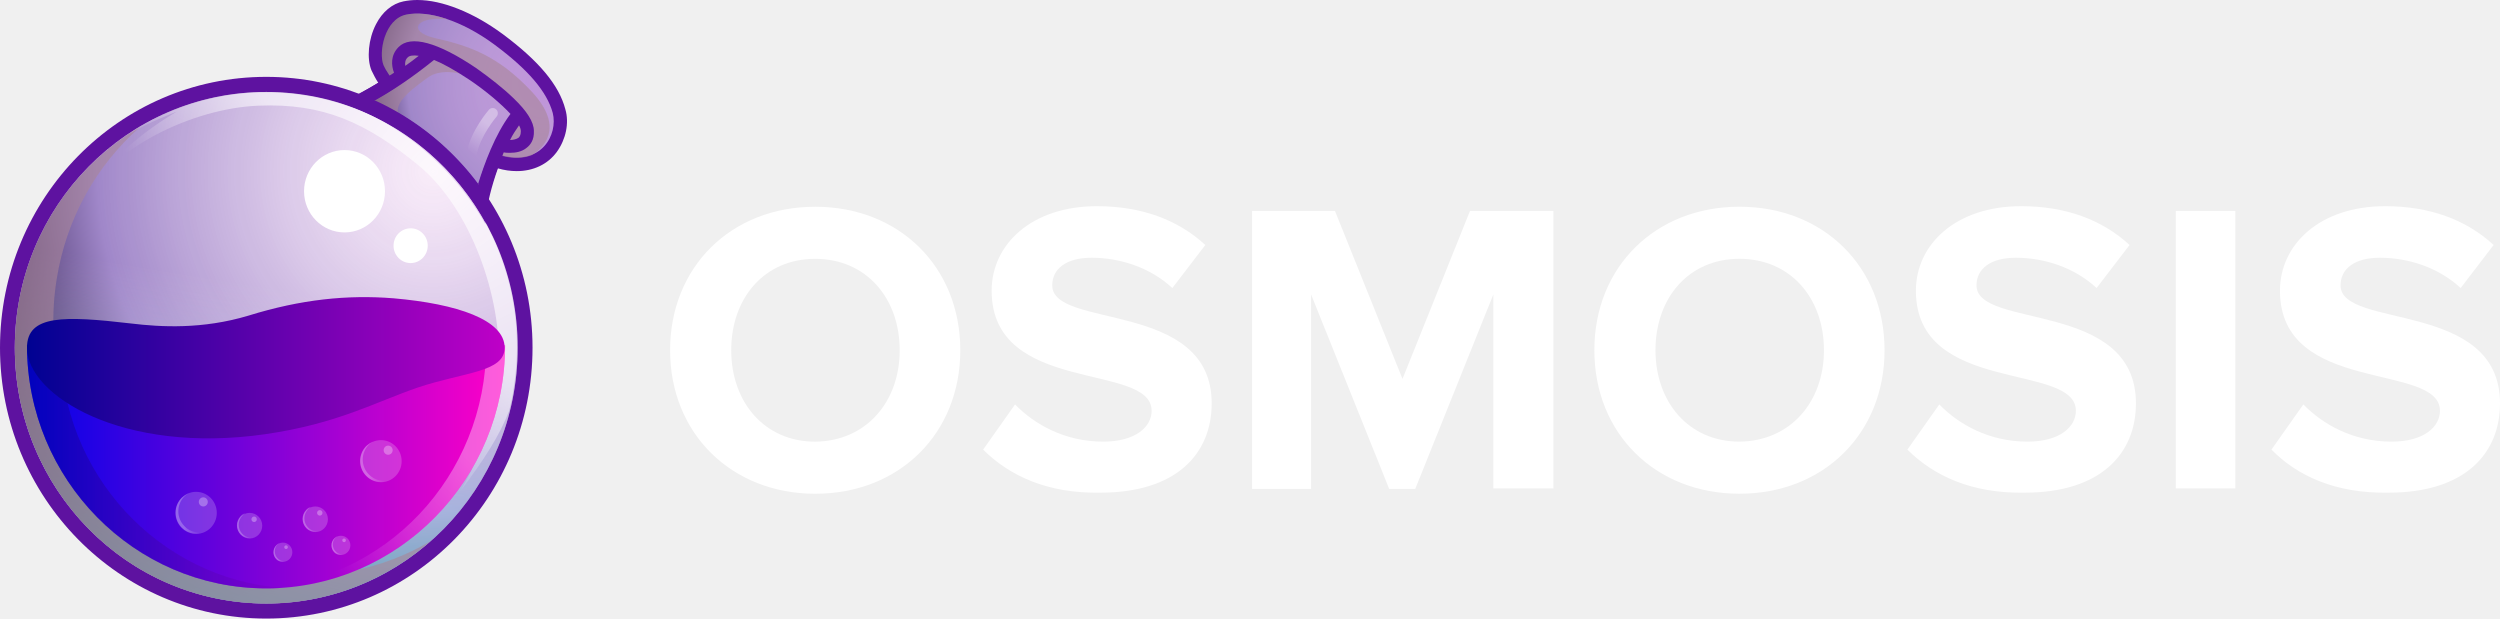
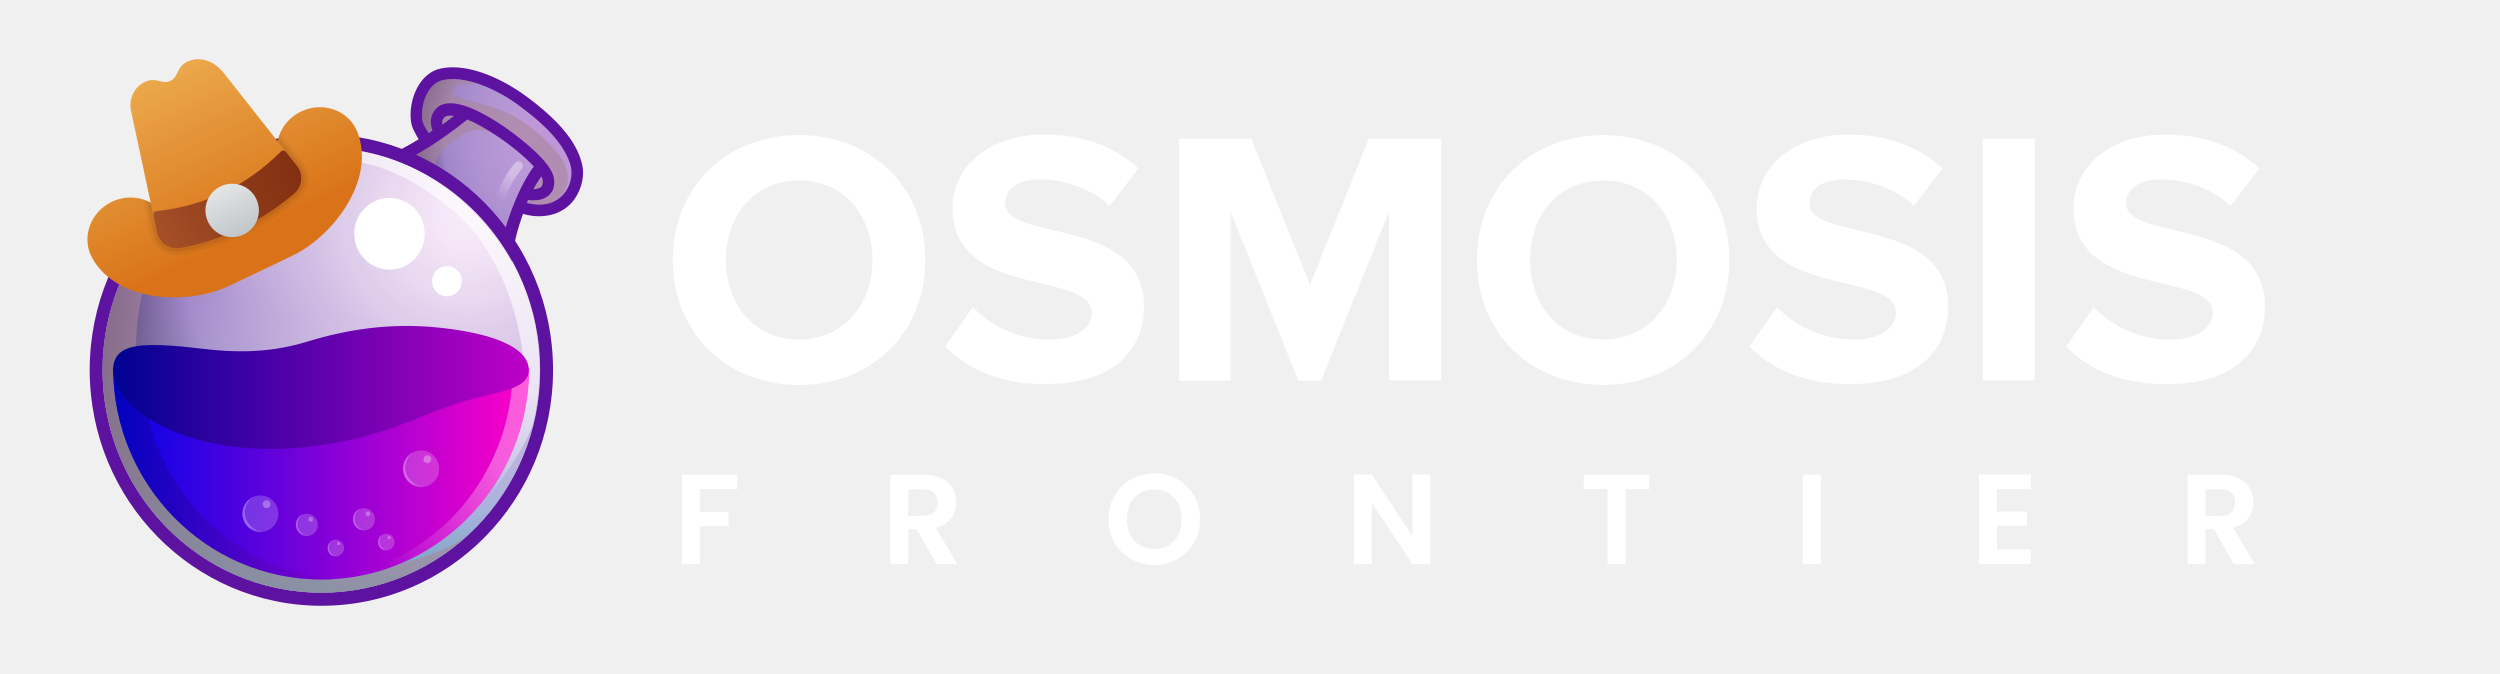
- <svg xmlns="http://www.w3.org/2000/svg" width="194" height="48" viewBox="0 0 194 48" fill="none">
-   <path d="M52 27.18C52 20.704 56.743 16.044 63.259 16.044C69.776 16.044 74.519 20.704 74.519 27.18C74.519 33.655 69.776 38.315 63.259 38.315C56.784 38.315 52 33.655 52 27.18ZM69.817 27.18C69.817 23.138 67.219 20.086 63.259 20.086C59.3 20.086 56.743 23.138 56.743 27.18C56.743 31.18 59.3 34.273 63.259 34.273C67.219 34.232 69.817 31.18 69.817 27.18Z" fill="white" />
-   <path d="M76.292 34.889L78.767 31.384C80.293 32.951 82.644 34.271 85.613 34.271C88.129 34.271 89.366 33.116 89.366 31.879C89.366 28.084 76.952 30.683 76.952 22.558C76.952 18.97 80.045 16 85.118 16C88.541 16 91.387 17.031 93.532 19.011L90.975 22.351C89.242 20.743 86.891 20.001 84.706 20.001C82.726 20.001 81.654 20.867 81.654 22.145C81.654 25.568 94.027 23.259 94.027 31.301C94.027 35.261 91.222 38.23 85.407 38.23C81.282 38.312 78.313 36.91 76.292 34.889Z" fill="white" />
-   <path d="M115.885 37.941V22.846L109.823 37.941H107.802L101.739 22.846V37.941H97.161V16.371H103.595L108.833 29.403L114.071 16.371H120.546V37.9H115.885V37.941Z" fill="white" />
-   <path d="M123.722 27.177C123.722 20.702 128.465 16.041 134.981 16.041C141.498 16.041 146.241 20.702 146.241 27.177C146.241 33.652 141.498 38.313 134.981 38.313C128.465 38.313 123.722 33.652 123.722 27.177ZM141.539 27.177C141.539 23.135 138.941 20.083 134.981 20.083C131.022 20.083 128.465 23.135 128.465 27.177C128.465 31.178 131.022 34.271 134.981 34.271C138.941 34.23 141.539 31.178 141.539 27.177Z" fill="white" />
-   <path d="M148.014 34.889L150.489 31.384C152.014 32.951 154.365 34.271 157.335 34.271C159.851 34.271 161.088 33.116 161.088 31.879C161.088 28.084 148.674 30.683 148.674 22.558C148.674 18.97 151.767 16 156.84 16C160.263 16 163.109 17.031 165.254 19.011L162.696 22.351C160.964 20.743 158.613 20.001 156.428 20.001C154.448 20.001 153.376 20.867 153.376 22.145C153.376 25.568 165.748 23.259 165.748 31.301C165.748 35.261 162.944 38.23 157.129 38.23C153.004 38.312 150.035 36.91 148.014 34.889Z" fill="white" />
-   <path d="M168.842 37.941V16.371H173.461V37.9H168.842V37.941Z" fill="white" />
-   <path d="M176.266 34.889L178.74 31.384C180.266 32.951 182.617 34.271 185.586 34.271C188.102 34.271 189.34 33.116 189.34 31.879C189.34 28.084 176.925 30.683 176.925 22.558C176.925 18.97 180.019 16 185.092 16C188.515 16 191.36 17.031 193.505 19.011L190.948 22.351C189.216 20.743 186.865 20.001 184.679 20.001C182.699 20.001 181.627 20.867 181.627 22.145C181.627 25.568 194 23.259 194 31.301C194 35.261 191.196 38.23 185.38 38.23C181.215 38.312 178.245 36.91 176.266 34.889Z" fill="white" />
-   <path d="M43.872 8.485C43.383 6.604 41.813 4.722 38.986 2.627C36.717 0.959 34.309 0 32.389 0C32.005 0 31.656 0.036 31.307 0.107C30.434 0.284 29.667 0.923 29.178 1.882C28.585 3.018 28.445 4.544 28.829 5.467C28.969 5.751 29.143 6.107 29.353 6.426C27.503 7.562 26.456 7.882 26.316 7.917C31.133 9.55 35.146 12.959 37.659 17.396L37.694 16.97C37.799 15.799 38.148 14.45 38.636 13.065C39.125 13.207 39.614 13.278 40.102 13.278C41.394 13.278 42.511 12.746 43.209 11.787C43.907 10.828 44.186 9.55 43.872 8.485Z" fill="#5E12A0" />
-   <path d="M38.846 12.035C42.022 12.923 43.313 10.438 42.895 8.769C42.441 7.1 40.975 5.396 38.392 3.479C35.809 1.562 33.192 0.781 31.517 1.136C29.841 1.491 29.353 4.083 29.771 5.077C29.946 5.467 30.33 6.035 30.853 6.674C30.19 7.136 29.562 7.491 29.038 7.811C32.249 9.266 35.042 11.538 37.136 14.379C37.38 13.42 37.729 12.568 38.043 11.822C38.288 11.858 38.567 11.929 38.846 12.035Z" fill="url(#paint0_radial)" />
-   <path d="M20.662 46.828C31.437 46.828 40.172 37.943 40.172 26.982C40.172 16.021 31.437 7.136 20.662 7.136C9.887 7.136 1.152 16.021 1.152 26.982C1.152 37.943 9.887 46.828 20.662 46.828Z" fill="url(#paint1_radial)" />
-   <path opacity="0.6" d="M41.289 7.136C38.637 4.296 36.403 3.55 33.715 2.947C31.621 2.449 32.18 1.242 34.728 1.491C33.506 1.065 32.354 0.958 31.517 1.136C29.841 1.491 29.353 4.083 29.771 5.077C29.946 5.467 30.33 6.035 30.853 6.674C29.911 7.313 29.108 7.775 28.445 8.13C28.759 8.272 29.143 8.449 29.597 8.698C30.784 9.337 32.075 10.402 32.075 10.402C30.12 8.698 30.539 7.917 33.227 6C34.064 5.396 35.6 5.467 37.031 6.213C38.462 6.958 40.137 8.84 40.137 8.84L38.532 11.964C38.637 12 38.741 12.035 38.846 12.071C39.858 12.355 40.661 12.284 41.289 12.035C42.022 11.574 43.942 10.012 41.289 7.136Z" fill="#A98698" />
-   <path d="M33.681 4.651C34.379 4.935 35.286 5.432 36.403 6.177C37.729 7.065 38.881 8.059 39.614 8.84C38.392 10.473 37.59 12.71 37.101 14.272C37.345 14.627 37.624 14.982 37.869 15.337C38.113 14.45 38.532 13.136 39.09 11.822C39.23 11.858 39.404 11.858 39.579 11.858C39.998 11.858 40.486 11.787 40.87 11.467C41.15 11.254 41.464 10.864 41.429 10.154C41.429 9.479 40.905 8.627 39.823 7.598C39.055 6.852 38.008 6.035 36.961 5.29C33.96 3.266 31.866 2.698 30.923 3.657C30.295 4.296 30.365 5.077 30.574 5.645C29.457 6.391 28.515 6.923 27.887 7.278C28.306 7.42 28.689 7.598 29.108 7.775C30.225 7.172 31.831 6.142 33.681 4.651ZM40.277 9.728C40.382 9.905 40.417 10.083 40.417 10.189C40.417 10.509 40.312 10.615 40.242 10.686C40.102 10.793 39.823 10.864 39.579 10.864C39.788 10.438 40.033 10.083 40.277 9.728ZM31.656 4.438C31.761 4.331 32.04 4.26 32.494 4.331C32.145 4.615 31.796 4.864 31.447 5.112C31.412 4.864 31.447 4.615 31.656 4.438Z" fill="#5E12A0" />
-   <path d="M20.662 5.964C9.249 5.964 0 15.373 0 26.982C0 38.592 9.249 48 20.662 48C32.075 48 41.324 38.592 41.324 26.982C41.324 15.373 32.04 5.964 20.662 5.964ZM20.662 46.828C9.877 46.828 1.152 37.953 1.152 26.982C1.152 16.012 9.877 7.136 20.662 7.136C31.447 7.136 40.172 16.012 40.172 26.982C40.172 37.953 31.412 46.828 20.662 46.828Z" fill="#5E12A0" />
-   <path opacity="0.6" d="M20.662 46.828C31.437 46.828 40.172 37.943 40.172 26.982C40.172 16.022 31.437 7.136 20.662 7.136C9.887 7.136 1.152 16.022 1.152 26.982C1.152 37.943 9.887 46.828 20.662 46.828Z" fill="url(#paint2_linear)" />
-   <path opacity="0.6" d="M20.522 44.414C9.877 42.675 2.653 32.485 4.398 21.657C5.165 16.864 7.539 12.781 10.889 9.834C6.003 12.71 2.373 17.716 1.396 23.823C-0.314 34.651 6.911 44.84 17.521 46.58C23.454 47.574 29.178 45.693 33.401 42C29.667 44.201 25.129 45.16 20.522 44.414Z" fill="#A98698" />
-   <path opacity="0.6" d="M23.768 7.42C18.847 6.604 14.066 7.74 10.156 10.261C10.087 10.332 10.017 10.402 10.017 10.402C11.518 9.479 13.716 8.663 13.716 8.663C8.062 12 6.317 15.799 6.317 15.799C8.516 11.468 14.973 8.414 20.034 8.201C25.095 7.988 28.41 9.515 32.459 12.817C36.508 16.154 38.951 22.971 38.706 28.367C38.497 33.763 35.705 38.13 35.705 38.13C37.624 35.61 38.776 33.763 39.509 31.882C39.649 31.314 39.788 30.746 39.858 30.142C41.603 19.349 34.413 9.16 23.768 7.42Z" fill="url(#paint3_linear)" />
-   <path d="M39.195 26.805C39.195 37.207 30.888 45.657 20.662 45.657C10.436 45.657 2.094 37.207 2.094 26.805H39.195Z" fill="url(#paint4_linear)" />
+ <svg xmlns="http://www.w3.org/2000/svg" width="390" height="105" viewBox="0 0 390 105" fill="none">
+   <path d="M104.949 40.565C104.949 29.233 113.245 21.077 124.643 21.077C136.041 21.077 144.338 29.233 144.338 40.565C144.338 51.896 136.041 60.052 124.643 60.052C113.317 60.052 104.949 51.896 104.949 40.565ZM136.114 40.565C136.114 33.491 131.569 28.15 124.643 28.15C117.718 28.15 113.245 33.491 113.245 40.565C113.245 47.566 117.718 52.979 124.643 52.979C131.569 52.907 136.114 47.566 136.114 40.565Z" fill="white" />
+   <path d="M147.439 54.056L151.768 47.921C154.437 50.664 158.549 52.974 163.743 52.974C168.144 52.974 170.308 50.953 170.308 48.788C170.308 42.147 148.594 46.694 148.594 32.476C148.594 26.197 154.004 21 162.877 21C168.865 21 173.843 22.804 177.594 26.269L173.121 32.115C170.091 29.3 165.979 28.001 162.156 28.001C158.693 28.001 156.818 29.517 156.818 31.754C156.818 37.745 178.46 33.703 178.46 47.777C178.46 54.706 173.554 59.903 163.382 59.903C156.168 60.047 150.974 57.593 147.439 54.056Z" fill="white" />
+   <path d="M216.694 59.396V32.98L206.089 59.396H202.554L191.95 32.98V59.396H183.942V21.648H195.196L204.358 44.456L213.52 21.648H224.846V59.324H216.694V59.396Z" fill="white" />
+   <path d="M230.401 40.561C230.401 29.229 238.697 21.073 250.095 21.073C261.493 21.073 269.79 29.229 269.79 40.561C269.79 51.892 261.493 60.048 250.095 60.048C238.697 60.048 230.401 51.892 230.401 40.561ZM261.566 40.561C261.566 33.487 257.021 28.146 250.095 28.146C243.17 28.146 238.697 33.487 238.697 40.561C238.697 47.562 243.17 52.975 250.095 52.975C257.021 52.903 261.566 47.562 261.566 40.561Z" fill="white" />
+   <path d="M272.891 54.056L277.22 47.921C279.889 50.664 284.001 52.974 289.195 52.974C293.596 52.974 295.76 50.953 295.76 48.788C295.76 42.147 274.046 46.694 274.046 32.476C274.046 26.197 279.456 21 288.33 21C294.317 21 299.295 22.804 303.046 26.269L298.573 32.115C295.544 29.3 291.432 28.001 287.608 28.001C284.145 28.001 282.27 29.517 282.27 31.754C282.27 37.745 303.912 33.703 303.912 47.777C303.912 54.706 299.006 59.903 288.835 59.903C281.62 60.047 276.426 57.593 272.891 54.056Z" fill="white" />
+   <path d="M309.322 59.396V21.648H317.402V59.324H309.322V59.396Z" fill="white" />
+   <path d="M322.308 54.056L326.636 47.921C329.305 50.664 333.417 52.974 338.611 52.974C343.012 52.974 345.176 50.953 345.176 48.788C345.176 42.147 323.462 46.694 323.462 32.476C323.462 26.197 328.873 21 337.746 21C343.733 21 348.711 22.804 352.462 26.269L347.99 32.115C344.96 29.3 340.848 28.001 337.024 28.001C333.562 28.001 331.686 29.517 331.686 31.754C331.686 37.745 353.328 33.703 353.328 47.777C353.328 54.706 348.423 59.903 338.251 59.903C330.965 60.047 325.77 57.593 322.308 54.056Z" fill="white" />
+   <path d="M115 74.04V76.3H109.18V79.88H113.64V82.1H109.18V88H106.38V74.04H115ZM146.085 88L143.005 82.56H141.685V88H138.885V74.04H144.125C145.205 74.04 146.125 74.233 146.885 74.62C147.645 74.993 148.212 75.507 148.585 76.16C148.972 76.8 149.165 77.52 149.165 78.32C149.165 79.24 148.899 80.073 148.365 80.82C147.832 81.553 147.039 82.06 145.985 82.34L149.325 88H146.085ZM141.685 80.46H144.025C144.785 80.46 145.352 80.28 145.725 79.92C146.099 79.547 146.285 79.033 146.285 78.38C146.285 77.74 146.099 77.247 145.725 76.9C145.352 76.54 144.785 76.36 144.025 76.36H141.685V80.46ZM180.078 88.14C178.771 88.14 177.571 87.833 176.478 87.22C175.385 86.607 174.518 85.76 173.878 84.68C173.238 83.587 172.918 82.353 172.918 80.98C172.918 79.62 173.238 78.4 173.878 77.32C174.518 76.227 175.385 75.373 176.478 74.76C177.571 74.147 178.771 73.84 180.078 73.84C181.398 73.84 182.598 74.147 183.678 74.76C184.771 75.373 185.631 76.227 186.258 77.32C186.898 78.4 187.218 79.62 187.218 80.98C187.218 82.353 186.898 83.587 186.258 84.68C185.631 85.76 184.771 86.607 183.678 87.22C182.585 87.833 181.385 88.14 180.078 88.14ZM180.078 85.64C180.918 85.64 181.658 85.453 182.298 85.08C182.938 84.693 183.438 84.147 183.798 83.44C184.158 82.733 184.338 81.913 184.338 80.98C184.338 80.047 184.158 79.233 183.798 78.54C183.438 77.833 182.938 77.293 182.298 76.92C181.658 76.547 180.918 76.36 180.078 76.36C179.238 76.36 178.491 76.547 177.838 76.92C177.198 77.293 176.698 77.833 176.338 78.54C175.978 79.233 175.798 80.047 175.798 80.98C175.798 81.913 175.978 82.733 176.338 83.44C176.698 84.147 177.198 84.693 177.838 85.08C178.491 85.453 179.238 85.64 180.078 85.64ZM223.141 88H220.341L214.001 78.42V88H211.201V74.02H214.001L220.341 83.62V74.02H223.141V88ZM257.308 74.04V76.3H253.588V88H250.788V76.3H247.068V74.04H257.308ZM284.051 74.04V88H281.251V74.04H284.051ZM311.517 76.3V79.8H316.217V82.02H311.517V85.72H316.817V88H308.717V74.02H316.817V76.3H311.517ZM348.462 88L345.382 82.56H344.062V88H341.262V74.04H346.502C347.582 74.04 348.502 74.233 349.262 74.62C350.022 74.993 350.589 75.507 350.962 76.16C351.349 76.8 351.542 77.52 351.542 78.32C351.542 79.24 351.275 80.073 350.742 80.82C350.209 81.553 349.415 82.06 348.362 82.34L351.702 88H348.462ZM344.062 80.46H346.402C347.162 80.46 347.729 80.28 348.102 79.92C348.475 79.547 348.662 79.033 348.662 78.38C348.662 77.74 348.475 77.247 348.102 76.9C347.729 76.54 347.162 76.36 346.402 76.36H344.062V80.46Z" fill="white" />
+   <path d="M90.731 25.349C89.877 22.056 87.13 18.763 82.185 15.098C78.216 12.178 74.004 10.5 70.646 10.5C69.975 10.5 69.364 10.562 68.754 10.686C67.228 10.997 65.885 12.115 65.03 13.793C63.992 15.781 63.748 18.453 64.419 20.068C64.664 20.565 64.969 21.186 65.335 21.746C62.1 23.734 60.268 24.293 60.024 24.355C68.449 27.213 75.469 33.178 79.865 40.944L79.926 40.198C80.109 38.148 80.719 35.787 81.574 33.364C82.429 33.612 83.284 33.737 84.138 33.737C86.397 33.737 88.351 32.805 89.572 31.127C90.793 29.45 91.281 27.213 90.731 25.349Z" fill="#5E12A0" />
+   <path d="M81.941 31.562C87.496 33.116 89.755 28.767 89.022 25.846C88.229 22.926 85.665 19.944 81.147 16.589C76.629 13.234 72.051 11.867 69.12 12.488C66.19 13.11 65.335 17.645 66.068 19.385C66.373 20.068 67.045 21.062 67.96 22.181C66.8 22.988 65.702 23.61 64.786 24.169C70.402 26.716 75.286 30.692 78.949 35.663C79.377 33.985 79.987 32.494 80.537 31.19C80.964 31.252 81.452 31.376 81.941 31.562Z" fill="url(#paint0_radial_6839_23779)" />
+   <path d="M50.134 92.45C68.981 92.45 84.26 76.9 84.26 57.719C84.26 38.538 68.981 22.988 50.134 22.988C31.287 22.988 16.008 38.538 16.008 57.719C16.008 76.9 31.287 92.45 50.134 92.45Z" fill="url(#paint1_radial_6839_23779)" />
+   <path opacity="0.6" d="M86.214 22.988C81.574 18.017 77.667 16.712 72.966 15.656C69.303 14.786 70.28 12.674 74.737 13.109C72.6 12.363 70.585 12.177 69.12 12.488C66.19 13.109 65.335 17.644 66.068 19.384C66.373 20.067 67.045 21.061 67.96 22.18C66.312 23.298 64.908 24.106 63.748 24.727C64.297 24.976 64.969 25.286 65.763 25.721C67.838 26.84 70.097 28.703 70.097 28.703C66.678 25.721 67.411 24.354 72.112 20.999C73.577 19.943 76.263 20.067 78.766 21.372C81.269 22.677 84.199 25.97 84.199 25.97L81.391 31.437C81.574 31.499 81.757 31.561 81.941 31.624C83.711 32.121 85.115 31.996 86.214 31.561C87.496 30.754 90.854 28.02 86.214 22.988Z" fill="#A98698" />
+   <path d="M72.905 18.638C74.126 19.135 75.714 20.005 77.667 21.31C79.987 22.863 82.002 24.602 83.284 25.969C81.147 28.827 79.743 32.742 78.888 35.475C79.316 36.097 79.804 36.718 80.231 37.339C80.659 35.786 81.391 33.487 82.368 31.188C82.612 31.25 82.917 31.25 83.223 31.25C83.955 31.25 84.81 31.126 85.481 30.567C85.97 30.194 86.519 29.511 86.458 28.268C86.458 27.088 85.543 25.597 83.65 23.795C82.307 22.49 80.475 21.061 78.644 19.756C73.394 16.215 69.731 15.221 68.082 16.898C66.984 18.017 67.106 19.384 67.472 20.378C65.518 21.682 63.87 22.614 62.771 23.236C63.504 23.484 64.175 23.795 64.908 24.105C66.862 23.049 69.67 21.247 72.905 18.638ZM84.444 27.523C84.627 27.833 84.688 28.144 84.688 28.33C84.688 28.89 84.505 29.076 84.382 29.2C84.138 29.387 83.65 29.511 83.223 29.511C83.589 28.765 84.016 28.144 84.444 27.523ZM69.365 18.265C69.548 18.079 70.036 17.955 70.83 18.079C70.219 18.576 69.609 19.011 68.998 19.446C68.937 19.011 68.998 18.576 69.365 18.265Z" fill="#5E12A0" />
+   <path d="M50.134 20.939C30.171 20.939 13.993 37.403 13.993 57.719C13.993 78.036 30.171 94.501 50.134 94.501C70.097 94.501 86.275 78.036 86.275 57.719C86.275 37.403 70.036 20.939 50.134 20.939ZM50.134 92.45C31.27 92.45 16.008 76.918 16.008 57.719C16.008 38.521 31.27 22.989 50.134 22.989C68.998 22.989 84.26 38.521 84.26 57.719C84.26 76.918 68.937 92.45 50.134 92.45Z" fill="#5E12A0" />
+   <path opacity="0.6" d="M50.134 92.45C68.981 92.45 84.26 76.9 84.26 57.719C84.26 38.538 68.981 22.988 50.134 22.988C31.287 22.988 16.008 38.538 16.008 57.719C16.008 76.9 31.287 92.45 50.134 92.45Z" fill="url(#paint2_linear_6839_23779)" />
+   <path opacity="0.6" d="M49.89 88.224C31.27 85.179 18.633 67.348 21.685 48.398C23.028 40.011 27.18 32.866 33.04 27.709C24.494 32.742 18.144 41.502 16.435 52.188C13.444 71.138 26.081 88.969 44.64 92.014C55.018 93.753 65.03 90.46 72.417 83.999C65.885 87.851 57.948 89.528 49.89 88.224Z" fill="#A98698" />
+   <path opacity="0.6" d="M55.568 23.485C46.96 22.056 38.596 24.044 31.759 28.456C31.636 28.58 31.514 28.704 31.514 28.704C34.139 27.089 37.985 25.66 37.985 25.66C28.096 31.5 25.043 38.148 25.043 38.148C28.889 30.568 40.183 25.225 49.035 24.852C57.887 24.479 63.687 27.151 70.769 32.929C77.85 38.769 82.124 50.698 81.696 60.142C81.33 69.586 76.446 77.228 76.446 77.228C79.804 72.816 81.819 69.586 83.1 66.293C83.345 65.299 83.589 64.305 83.711 63.248C86.763 44.361 74.187 26.529 55.568 23.485Z" fill="url(#paint3_linear_6839_23779)" />
+   <path d="M82.551 57.407C82.551 75.611 68.021 90.398 50.134 90.398C32.247 90.398 17.656 75.611 17.656 57.407H82.551Z" fill="url(#paint4_linear_6839_23779)" />
  <g opacity="0.6">
-     <path opacity="0.6" d="M37.729 26.805C37.729 36.959 29.841 45.266 19.929 45.657C20.173 45.657 20.418 45.657 20.662 45.657C30.888 45.657 39.195 37.207 39.195 26.805H37.729Z" fill="url(#paint5_linear)" />
+     <path opacity="0.6" d="M79.987 57.407C79.987 75.177 66.19 89.715 48.852 90.398C49.279 90.398 49.707 90.398 50.134 90.398C68.021 90.398 82.551 75.611 82.551 57.407H79.987Z" fill="url(#paint5_linear_6839_23779)" />
  </g>
  <g opacity="0.7">
-     <path opacity="0.7" d="M4.712 26.805H2.094C2.094 37.207 10.401 45.657 20.627 45.657C21.081 45.657 21.5 45.657 21.919 45.621C12.32 44.911 4.712 36.745 4.712 26.805Z" fill="url(#paint6_linear)" />
+     <path opacity="0.7" d="M22.235 57.407H17.656C17.656 75.611 32.186 90.398 50.073 90.398C50.867 90.398 51.599 90.398 52.332 90.336C35.543 89.094 22.235 74.804 22.235 57.407Z" fill="url(#paint6_linear_6839_23779)" />
  </g>
-   <path d="M39.16 26.982C39.16 24.817 35.46 23.574 30.539 23.148C26.979 22.864 23.384 23.219 19.266 24.497C15.706 25.562 12.495 25.385 10.156 25.101C4.956 24.497 2.094 24.426 2.094 26.982C2.094 30.674 9.493 35.29 20.592 33.692C26.211 32.876 29.108 31.207 32.424 30.071C36.019 28.864 39.16 28.899 39.16 26.982Z" fill="url(#paint7_linear)" />
-   <path d="M26.735 18.036C28.47 18.036 29.876 16.605 29.876 14.84C29.876 13.076 28.47 11.645 26.735 11.645C25 11.645 23.594 13.076 23.594 14.84C23.594 16.605 25 18.036 26.735 18.036Z" fill="white" />
-   <path d="M31.866 20.414C32.598 20.414 33.192 19.81 33.192 19.065C33.192 18.32 32.598 17.716 31.866 17.716C31.133 17.716 30.539 18.32 30.539 19.065C30.539 19.81 31.133 20.414 31.866 20.414Z" fill="white" />
+   <path d="M82.49 57.718C82.49 53.928 76.019 51.754 67.411 51.008C61.184 50.511 54.896 51.133 47.692 53.369C41.465 55.233 35.849 54.922 31.758 54.425C22.662 53.369 17.656 53.245 17.656 57.718C17.656 64.18 30.598 72.257 50.012 69.461C59.841 68.032 64.908 65.112 70.707 63.124C76.995 61.011 82.49 61.073 82.49 57.718Z" fill="url(#paint7_linear_6839_23779)" />
+   <path d="M60.757 42.062C63.791 42.062 66.251 39.559 66.251 36.471C66.251 33.382 63.791 30.879 60.757 30.879C57.722 30.879 55.262 33.382 55.262 36.471C55.262 39.559 57.722 42.062 60.757 42.062Z" fill="white" />
+   <path d="M69.731 46.225C71.012 46.225 72.051 45.168 72.051 43.864C72.051 42.56 71.012 41.503 69.731 41.503C68.45 41.503 67.411 42.56 67.411 43.864C67.411 45.168 68.45 46.225 69.731 46.225Z" fill="white" />
  <g opacity="0.6">
-     <path opacity="0.6" d="M36.612 12.284C36.577 12.284 36.542 12.284 36.542 12.284C36.333 12.249 36.193 12.036 36.228 11.787C36.542 10.154 37.869 8.592 37.938 8.521C38.078 8.343 38.357 8.343 38.497 8.485C38.671 8.627 38.671 8.911 38.532 9.053C38.497 9.089 37.275 10.544 36.996 11.964C36.961 12.178 36.787 12.284 36.612 12.284Z" fill="url(#paint8_linear)" />
+     <path opacity="0.6" d="M78.033 31.997C77.972 31.997 77.911 31.997 77.911 31.997C77.545 31.935 77.301 31.562 77.362 31.127C77.911 28.269 80.231 25.536 80.353 25.411C80.597 25.101 81.086 25.101 81.33 25.349C81.635 25.598 81.635 26.095 81.391 26.343C81.33 26.405 79.193 28.953 78.705 31.438C78.644 31.811 78.338 31.997 78.033 31.997Z" fill="url(#paint8_linear_6839_23779)" />
  </g>
-   <path opacity="0.2" d="M19.373 41.787C19.913 41.787 20.35 41.342 20.35 40.793C20.35 40.244 19.913 39.799 19.373 39.799C18.833 39.799 18.396 40.244 18.396 40.793C18.396 41.342 18.833 41.787 19.373 41.787Z" fill="white" />
+   <path opacity="0.2" d="M47.879 83.627C48.823 83.627 49.589 82.848 49.589 81.887C49.589 80.926 48.823 80.147 47.879 80.147C46.935 80.147 46.17 80.926 46.17 81.887C46.17 82.848 46.935 83.627 47.879 83.627Z" fill="white" />
  <g opacity="0.4">
-     <path opacity="0.6" d="M18.812 41.433C18.428 41.042 18.428 40.404 18.812 40.013C18.882 39.942 18.952 39.907 19.022 39.835C18.882 39.871 18.777 39.942 18.673 40.048C18.289 40.439 18.289 41.078 18.673 41.469C18.987 41.788 19.475 41.859 19.859 41.646C19.51 41.788 19.091 41.717 18.812 41.433Z" fill="url(#paint9_linear)" />
+     <path opacity="0.6" d="M46.898 83.008C46.227 82.324 46.227 81.206 46.898 80.523C47.021 80.398 47.143 80.336 47.265 80.212C47.021 80.274 46.837 80.398 46.654 80.585C45.983 81.268 45.983 82.386 46.654 83.07C47.204 83.629 48.058 83.753 48.73 83.38C48.12 83.629 47.387 83.505 46.898 83.008Z" fill="url(#paint9_linear_6839_23779)" />
  </g>
-   <path opacity="0.3" d="M19.72 40.509C19.835 40.509 19.929 40.414 19.929 40.296C19.929 40.178 19.835 40.083 19.72 40.083C19.604 40.083 19.51 40.178 19.51 40.296C19.51 40.414 19.604 40.509 19.72 40.509Z" fill="white" />
-   <path opacity="0.2" d="M24.469 41.29C25.008 41.29 25.446 40.845 25.446 40.296C25.446 39.747 25.008 39.302 24.469 39.302C23.929 39.302 23.491 39.747 23.491 40.296C23.491 40.845 23.929 41.29 24.469 41.29Z" fill="white" />
+   <path opacity="0.3" d="M48.486 81.39C48.688 81.39 48.852 81.223 48.852 81.017C48.852 80.811 48.688 80.644 48.486 80.644C48.283 80.644 48.12 80.811 48.12 81.017C48.12 81.223 48.283 81.39 48.486 81.39Z" fill="white" />
+   <path opacity="0.2" d="M56.792 82.757C57.736 82.757 58.502 81.978 58.502 81.017C58.502 80.056 57.736 79.277 56.792 79.277C55.848 79.277 55.083 80.056 55.083 81.017C55.083 81.978 55.848 82.757 56.792 82.757Z" fill="white" />
  <g opacity="0.4">
-     <path opacity="0.6" d="M23.908 40.935C23.524 40.545 23.524 39.906 23.908 39.515C23.978 39.444 24.047 39.409 24.117 39.338C23.978 39.373 23.873 39.444 23.768 39.551C23.384 39.941 23.384 40.581 23.768 40.971C24.082 41.291 24.571 41.362 24.955 41.148C24.606 41.291 24.187 41.219 23.908 40.935Z" fill="url(#paint10_linear)" />
+     <path opacity="0.6" d="M55.812 82.137C55.14 81.453 55.14 80.335 55.812 79.651C55.934 79.527 56.056 79.465 56.178 79.341C55.934 79.403 55.751 79.527 55.567 79.714C54.896 80.397 54.896 81.515 55.567 82.199C56.117 82.758 56.971 82.882 57.643 82.51C57.032 82.758 56.3 82.634 55.812 82.137Z" fill="url(#paint10_linear_6839_23779)" />
  </g>
-   <path opacity="0.3" d="M24.815 40.012C24.931 40.012 25.025 39.917 25.025 39.799C25.025 39.681 24.931 39.586 24.815 39.586C24.7 39.586 24.606 39.681 24.606 39.799C24.606 39.917 24.7 40.012 24.815 40.012Z" fill="white" />
-   <path opacity="0.2" d="M21.953 43.598C22.358 43.598 22.686 43.264 22.686 42.852C22.686 42.44 22.358 42.106 21.953 42.106C21.549 42.106 21.221 42.44 21.221 42.852C21.221 43.264 21.549 43.598 21.953 43.598Z" fill="white" />
+   <path opacity="0.3" d="M57.399 80.52C57.601 80.52 57.765 80.353 57.765 80.147C57.765 79.941 57.601 79.774 57.399 79.774C57.197 79.774 57.033 79.941 57.033 80.147C57.033 80.353 57.197 80.52 57.399 80.52Z" fill="white" />
+   <path opacity="0.2" d="M52.393 86.796C53.101 86.796 53.675 86.212 53.675 85.491C53.675 84.771 53.101 84.186 52.393 84.186C51.685 84.186 51.111 84.771 51.111 85.491C51.111 86.212 51.685 86.796 52.393 86.796Z" fill="white" />
  <g opacity="0.4">
-     <path opacity="0.6" d="M21.535 43.315C21.255 43.031 21.255 42.534 21.535 42.25C21.57 42.214 21.639 42.179 21.674 42.143C21.57 42.179 21.5 42.25 21.43 42.321C21.151 42.605 21.151 43.102 21.43 43.386C21.674 43.634 22.023 43.67 22.337 43.492C22.058 43.599 21.744 43.528 21.535 43.315Z" fill="url(#paint11_linear)" />
+     <path opacity="0.6" d="M51.66 86.301C51.172 85.804 51.172 84.934 51.66 84.437C51.721 84.375 51.844 84.313 51.905 84.251C51.721 84.313 51.599 84.437 51.477 84.562C50.989 85.059 50.989 85.928 51.477 86.425C51.905 86.86 52.515 86.923 53.065 86.612C52.576 86.798 52.027 86.674 51.66 86.301Z" fill="url(#paint11_linear_6839_23779)" />
  </g>
-   <path opacity="0.3" d="M22.198 42.603C22.275 42.603 22.337 42.54 22.337 42.461C22.337 42.383 22.275 42.319 22.198 42.319C22.121 42.319 22.058 42.383 22.058 42.461C22.058 42.54 22.121 42.603 22.198 42.603Z" fill="white" />
-   <path opacity="0.2" d="M26.456 43.065C26.86 43.065 27.189 42.731 27.189 42.319C27.189 41.907 26.86 41.574 26.456 41.574C26.051 41.574 25.723 41.907 25.723 42.319C25.723 42.731 26.051 43.065 26.456 43.065Z" fill="white" />
+   <path opacity="0.3" d="M52.82 85.057C52.955 85.057 53.064 84.945 53.064 84.808C53.064 84.671 52.955 84.56 52.82 84.56C52.685 84.56 52.576 84.671 52.576 84.808C52.576 84.945 52.685 85.057 52.82 85.057Z" fill="white" />
+   <path opacity="0.2" d="M60.268 85.863C60.976 85.863 61.55 85.279 61.55 84.559C61.55 83.838 60.976 83.254 60.268 83.254C59.56 83.254 58.986 83.838 58.986 84.559C58.986 85.279 59.56 85.863 60.268 85.863Z" fill="white" />
  <g opacity="0.4">
-     <path opacity="0.6" d="M26.037 42.782C25.758 42.498 25.758 42.001 26.037 41.717C26.072 41.681 26.142 41.646 26.177 41.61C26.072 41.646 26.002 41.717 25.932 41.788C25.653 42.072 25.653 42.569 25.932 42.853C26.177 43.102 26.526 43.137 26.84 42.959C26.56 43.066 26.246 42.995 26.037 42.782Z" fill="url(#paint12_linear)" />
+     <path opacity="0.6" d="M59.535 85.369C59.047 84.872 59.047 84.002 59.535 83.505C59.597 83.443 59.719 83.38 59.78 83.318C59.597 83.38 59.474 83.505 59.352 83.629C58.864 84.126 58.864 84.996 59.352 85.493C59.78 85.928 60.39 85.99 60.94 85.679C60.451 85.866 59.902 85.741 59.535 85.369Z" fill="url(#paint12_linear_6839_23779)" />
  </g>
-   <path opacity="0.3" d="M26.7 42.071C26.777 42.071 26.84 42.007 26.84 41.929C26.84 41.85 26.777 41.787 26.7 41.787C26.623 41.787 26.56 41.85 26.56 41.929C26.56 42.007 26.623 42.071 26.7 42.071Z" fill="white" />
-   <path opacity="0.2" d="M15.217 41.432C16.104 41.432 16.823 40.701 16.823 39.799C16.823 38.897 16.104 38.166 15.217 38.166C14.331 38.166 13.612 38.897 13.612 39.799C13.612 40.701 14.331 41.432 15.217 41.432Z" fill="white" />
+   <path opacity="0.3" d="M60.696 84.124C60.83 84.124 60.94 84.013 60.94 83.876C60.94 83.738 60.83 83.627 60.696 83.627C60.561 83.627 60.451 83.738 60.451 83.876C60.451 84.013 60.561 84.124 60.696 84.124Z" fill="white" />
+   <path opacity="0.2" d="M40.61 83.006C42.161 83.006 43.419 81.727 43.419 80.148C43.419 78.57 42.161 77.29 40.61 77.29C39.059 77.29 37.802 78.57 37.802 80.148C37.802 81.727 39.059 83.006 40.61 83.006Z" fill="white" />
  <g opacity="0.4">
-     <path opacity="0.6" d="M14.311 40.828C13.682 40.189 13.682 39.16 14.311 38.52C14.415 38.414 14.52 38.343 14.66 38.272C14.45 38.343 14.276 38.485 14.101 38.627C13.473 39.266 13.473 40.296 14.101 40.935C14.625 41.467 15.428 41.574 16.056 41.183C15.463 41.432 14.764 41.325 14.311 40.828Z" fill="url(#paint13_linear)" />
+     <path opacity="0.6" d="M39.025 81.949C37.926 80.831 37.926 79.029 39.025 77.91C39.208 77.724 39.391 77.6 39.635 77.476C39.269 77.6 38.964 77.848 38.658 78.097C37.56 79.215 37.56 81.017 38.658 82.135C39.574 83.067 40.978 83.254 42.077 82.57C41.039 83.005 39.818 82.819 39.025 81.949Z" fill="url(#paint13_linear_6839_23779)" />
  </g>
-   <path opacity="0.3" d="M15.776 39.302C15.969 39.302 16.125 39.143 16.125 38.947C16.125 38.751 15.969 38.592 15.776 38.592C15.583 38.592 15.427 38.751 15.427 38.947C15.427 39.143 15.583 39.302 15.776 39.302Z" fill="white" />
-   <path opacity="0.2" d="M29.563 37.42C30.45 37.42 31.168 36.689 31.168 35.787C31.168 34.885 30.45 34.154 29.563 34.154C28.676 34.154 27.957 34.885 27.957 35.787C27.957 36.689 28.676 37.42 29.563 37.42Z" fill="white" />
+   <path opacity="0.3" d="M41.587 79.278C41.925 79.278 42.198 79 42.198 78.656C42.198 78.313 41.925 78.035 41.587 78.035C41.25 78.035 40.977 78.313 40.977 78.656C40.977 79 41.25 79.278 41.587 79.278Z" fill="white" />
+   <path opacity="0.2" d="M65.703 75.986C67.254 75.986 68.511 74.706 68.511 73.127C68.511 71.549 67.254 70.269 65.703 70.269C64.152 70.269 62.895 71.549 62.895 73.127C62.895 74.706 64.152 75.986 65.703 75.986Z" fill="white" />
  <g opacity="0.4">
-     <path opacity="0.6" d="M28.62 36.816C27.991 36.177 27.991 35.148 28.62 34.509C28.724 34.402 28.829 34.331 28.969 34.26C28.759 34.331 28.585 34.473 28.41 34.615C27.782 35.254 27.782 36.284 28.41 36.923C28.934 37.456 29.736 37.562 30.365 37.172C29.771 37.42 29.108 37.313 28.62 36.816Z" fill="url(#paint14_linear)" />
+     <path opacity="0.6" d="M64.053 74.929C62.954 73.811 62.954 72.009 64.053 70.891C64.236 70.705 64.419 70.58 64.664 70.456C64.297 70.58 63.992 70.829 63.687 71.077C62.588 72.196 62.588 73.998 63.687 75.116C64.603 76.048 66.007 76.234 67.106 75.551C66.068 75.986 64.908 75.799 64.053 74.929Z" fill="url(#paint14_linear_6839_23779)" />
  </g>
-   <path opacity="0.3" d="M30.12 35.29C30.313 35.29 30.47 35.131 30.47 34.935C30.47 34.739 30.313 34.58 30.12 34.58C29.928 34.58 29.771 34.739 29.771 34.935C29.771 35.131 29.928 35.29 30.12 35.29Z" fill="white" />
+   <path opacity="0.3" d="M66.678 72.257C67.016 72.257 67.289 71.979 67.289 71.636C67.289 71.293 67.016 71.015 66.678 71.015C66.341 71.015 66.068 71.293 66.068 71.636C66.068 71.979 66.341 72.257 66.678 72.257Z" fill="white" />
+   <g clip-path="url(#clip0_6839_23779)">
+     <path d="M47.421 17.2C45.208 18.072 43.722 19.945 43.304 22.037L34.655 11.068L34.636 11.077C33.24 9.435 31.026 8.76 29.24 9.612C27.444 10.469 27.948 11.96 26.575 12.615C25.287 13.229 24.36 11.94 22.564 12.797C20.778 13.649 19.909 15.795 20.562 17.792L20.552 17.796L23.507 31.622C21.599 30.559 19.145 30.502 17.023 31.703C13.875 33.48 12.714 37.35 14.433 40.344C18.456 47.358 29.576 47.538 35.779 44.579L45.628 39.88C51.831 36.921 58.688 28.164 55.767 20.624C54.521 17.404 50.783 15.872 47.421 17.2Z" fill="url(#paint15_linear_6839_23779)" />
+     <path opacity="0.05" d="M47.15 25.235L45.42 23.037L45.06 22.573L43.685 20.829C43.603 21.018 43.529 21.203 43.474 21.402C43.401 21.611 43.35 21.82 43.304 22.038L44.238 23.22L44.593 23.674L44.597 23.683L46.336 25.877C47.388 27.21 47.171 29.126 45.883 30.225C45.585 30.471 45.297 30.713 45.003 30.945C42.681 32.826 40.196 34.392 37.564 35.648C34.932 36.904 32.151 37.85 29.228 38.471C28.881 38.544 28.526 38.622 28.175 38.685C26.492 39.003 24.858 37.948 24.497 36.273L24.266 35.16L24.262 35.151L23.803 33.004L23.512 31.619C23.313 31.518 23.115 31.416 22.911 31.328C22.722 31.246 22.527 31.177 22.342 31.127L22.788 33.222L23.247 35.37L23.255 35.412L23.26 35.421L23.482 36.492C23.958 38.723 26.108 40.133 28.366 39.714C28.735 39.641 29.091 39.564 29.447 39.487C32.422 38.852 35.305 37.88 38.013 36.589C40.72 35.297 43.29 33.667 45.655 31.754C45.957 31.517 46.255 31.271 46.549 31.015C48.281 29.543 48.547 27.004 47.15 25.235Z" fill="black" />
+     <path opacity="0.07" d="M46.739 25.558L45.009 23.36L44.649 22.897L43.475 21.403C43.401 21.611 43.35 21.82 43.304 22.038L44.238 23.22L44.593 23.674L44.597 23.683L46.337 25.877C47.388 27.21 47.171 29.126 45.883 30.225C45.585 30.471 45.297 30.713 45.003 30.945C42.681 32.826 40.197 34.393 37.564 35.648C34.932 36.904 32.151 37.85 29.228 38.472C28.882 38.544 28.526 38.622 28.175 38.685C26.492 39.003 24.858 37.948 24.497 36.273L24.266 35.16L24.262 35.151L23.803 33.004L23.512 31.619C23.313 31.518 23.115 31.416 22.911 31.329L23.288 33.111L23.747 35.258L23.761 35.286L23.76 35.309L23.992 36.376C24.408 38.336 26.291 39.573 28.268 39.195C28.628 39.127 28.989 39.059 29.344 38.982C32.268 38.36 35.118 37.392 37.788 36.119C40.458 34.845 43.004 33.238 45.336 31.352C45.625 31.11 45.923 30.864 46.212 30.623C47.731 29.332 47.963 27.109 46.739 25.558Z" fill="black" />
+     <path d="M46.336 25.882C47.384 27.214 47.17 29.127 45.878 30.224C45.589 30.469 45.298 30.71 45.003 30.945C42.681 32.826 40.197 34.392 37.564 35.648C34.932 36.904 32.151 37.85 29.228 38.471C28.879 38.548 28.526 38.619 28.173 38.686C26.493 39.005 24.859 37.944 24.502 36.271L23.924 33.564C23.86 33.263 24.071 32.977 24.377 32.944C31.974 32.113 38.408 29.033 43.827 23.635C44.046 23.416 44.406 23.433 44.599 23.677L46.336 25.882Z" fill="url(#paint16_linear_6839_23779)" />
+     <path d="M38.013 36.588C40.09 35.597 40.97 33.111 39.979 31.034C38.988 28.957 36.501 28.076 34.424 29.067C32.347 30.058 31.467 32.545 32.458 34.622C33.449 36.699 35.936 37.579 38.013 36.588Z" fill="url(#paint17_linear_6839_23779)" />
+   </g>
  <defs>
-     <radialGradient id="paint0_radial" cx="0" cy="0" r="1" gradientUnits="userSpaceOnUse" gradientTransform="translate(42.258 6.53236) scale(15.5992 15.8678)">
+     <radialGradient id="paint0_radial_6839_23779" cx="0" cy="0" r="1" gradientUnits="userSpaceOnUse" gradientTransform="translate(87.9087 21.9321) scale(27.2854 27.7687)">
      <stop stop-color="#FFEAFF" stop-opacity="0.6" />
      <stop offset="0.681" stop-color="#A087C9" />
      <stop offset="1" stop-color="#10002F" />
    </radialGradient>
-     <radialGradient id="paint1_radial" cx="0" cy="0" r="1" gradientUnits="userSpaceOnUse" gradientTransform="translate(33.5794 13.2996) scale(38.1657 38.8229)">
+     <radialGradient id="paint1_radial_6839_23779" cx="0" cy="0" r="1" gradientUnits="userSpaceOnUse" gradientTransform="translate(72.7286 33.775) scale(66.7575 67.94)">
      <stop stop-color="#FFEAFF" stop-opacity="0.6" />
      <stop offset="0.681" stop-color="#A087C9" />
      <stop offset="1" stop-color="#10002F" />
    </radialGradient>
-     <linearGradient id="paint2_linear" x1="17.532" y1="46.547" x2="23.984" y2="7.42" gradientUnits="userSpaceOnUse">
+     <linearGradient id="paint2_linear_6839_23779" x1="44.66" y1="91.957" x2="55.955" y2="23.486" gradientUnits="userSpaceOnUse">
      <stop stop-color="#81FFFF" />
      <stop offset="0.62" stop-color="white" stop-opacity="0" />
    </linearGradient>
-     <linearGradient id="paint3_linear" x1="34.412" y1="13.504" x2="18.027" y2="28.283" gradientUnits="userSpaceOnUse">
+     <linearGradient id="paint3_linear_6839_23779" x1="74.184" y1="34.132" x2="45.513" y2="59.981" gradientUnits="userSpaceOnUse">
      <stop offset="0.289" stop-color="white" />
      <stop offset="0.78" stop-color="white" stop-opacity="0" />
    </linearGradient>
-     <linearGradient id="paint4_linear" x1="2.11" y1="36.22" x2="39.186" y2="36.22" gradientUnits="userSpaceOnUse">
+     <linearGradient id="paint4_linear_6839_23779" x1="17.683" y1="73.883" x2="82.535" y2="73.883" gradientUnits="userSpaceOnUse">
      <stop stop-color="#0002E9" />
      <stop offset="0.995" stop-color="#FF00C7" />
    </linearGradient>
-     <linearGradient id="paint5_linear" x1="40.941" y1="28.459" x2="20.436" y2="47.509" gradientUnits="userSpaceOnUse">
+     <linearGradient id="paint5_linear_6839_23779" x1="85.605" y1="60.302" x2="49.722" y2="93.623" gradientUnits="userSpaceOnUse">
      <stop offset="0.289" stop-color="white" />
      <stop offset="0.78" stop-color="white" stop-opacity="0" />
    </linearGradient>
-     <linearGradient id="paint6_linear" x1="2.11" y1="36.22" x2="21.945" y2="36.22" gradientUnits="userSpaceOnUse">
+     <linearGradient id="paint6_linear_6839_23779" x1="17.683" y1="73.883" x2="52.379" y2="73.883" gradientUnits="userSpaceOnUse">
      <stop stop-color="#000292" />
      <stop offset="0.995" stop-color="#7D00C7" />
    </linearGradient>
-     <linearGradient id="paint7_linear" x1="2.135" y1="28.548" x2="39.161" y2="28.548" gradientUnits="userSpaceOnUse">
+     <linearGradient id="paint7_linear_6839_23779" x1="17.727" y1="60.459" x2="82.492" y2="60.459" gradientUnits="userSpaceOnUse">
      <stop stop-color="#000292" />
      <stop offset="0.995" stop-color="#BE00C7" />
    </linearGradient>
-     <linearGradient id="paint8_linear" x1="38.553" y1="8.348" x2="35.826" y2="12.705" gradientUnits="userSpaceOnUse">
+     <linearGradient id="paint8_linear_6839_23779" x1="81.429" y1="25.109" x2="76.655" y2="32.732" gradientUnits="userSpaceOnUse">
      <stop offset="0.289" stop-color="white" />
      <stop offset="0.78" stop-color="white" stop-opacity="0" />
    </linearGradient>
-     <linearGradient id="paint9_linear" x1="18.384" y1="40.825" x2="19.86" y2="40.825" gradientUnits="userSpaceOnUse">
+     <linearGradient id="paint9_linear_6839_23779" x1="46.149" y1="81.943" x2="48.732" y2="81.943" gradientUnits="userSpaceOnUse">
      <stop offset="0.289" stop-color="white" />
      <stop offset="0.78" stop-color="white" stop-opacity="0" />
    </linearGradient>
-     <linearGradient id="paint10_linear" x1="23.476" y1="40.32" x2="24.953" y2="40.32" gradientUnits="userSpaceOnUse">
+     <linearGradient id="paint10_linear_6839_23779" x1="55.056" y1="81.06" x2="57.639" y2="81.06" gradientUnits="userSpaceOnUse">
      <stop offset="0.289" stop-color="white" />
      <stop offset="0.78" stop-color="white" stop-opacity="0" />
    </linearGradient>
-     <linearGradient id="paint11_linear" x1="21.216" y1="42.862" x2="22.325" y2="42.862" gradientUnits="userSpaceOnUse">
+     <linearGradient id="paint11_linear_6839_23779" x1="51.103" y1="85.508" x2="53.042" y2="85.508" gradientUnits="userSpaceOnUse">
      <stop offset="0.289" stop-color="white" />
      <stop offset="0.78" stop-color="white" stop-opacity="0" />
    </linearGradient>
-     <linearGradient id="paint12_linear" x1="25.703" y1="42.328" x2="26.812" y2="42.328" gradientUnits="userSpaceOnUse">
+     <linearGradient id="paint12_linear_6839_23779" x1="58.952" y1="84.573" x2="60.891" y2="84.573" gradientUnits="userSpaceOnUse">
      <stop offset="0.289" stop-color="white" />
      <stop offset="0.78" stop-color="white" stop-opacity="0" />
    </linearGradient>
-     <linearGradient id="paint13_linear" x1="13.614" y1="39.84" x2="16.026" y2="39.84" gradientUnits="userSpaceOnUse">
+     <linearGradient id="paint13_linear_6839_23779" x1="37.806" y1="80.22" x2="42.024" y2="80.22" gradientUnits="userSpaceOnUse">
      <stop offset="0.289" stop-color="white" />
      <stop offset="0.78" stop-color="white" stop-opacity="0" />
    </linearGradient>
-     <linearGradient id="paint14_linear" x1="27.936" y1="35.827" x2="30.348" y2="35.827" gradientUnits="userSpaceOnUse">
+     <linearGradient id="paint14_linear_6839_23779" x1="62.858" y1="73.198" x2="67.076" y2="73.198" gradientUnits="userSpaceOnUse">
      <stop offset="0.289" stop-color="white" />
      <stop offset="0.78" stop-color="white" stop-opacity="0" />
    </linearGradient>
+     <linearGradient id="paint15_linear_6839_23779" x1="25.933" y1="11.268" x2="38.409" y2="37.42" gradientUnits="userSpaceOnUse">
+       <stop stop-color="#EBA84B" />
+       <stop offset="1" stop-color="#D97218" />
+     </linearGradient>
+     <linearGradient id="paint16_linear_6839_23779" x1="25.612" y1="36.822" x2="49.34" y2="25.501" gradientUnits="userSpaceOnUse">
+       <stop stop-color="#A34F27" />
+       <stop offset="0.587" stop-color="#8B3817" />
+       <stop offset="1" stop-color="#802D10" />
+     </linearGradient>
+     <linearGradient id="paint17_linear_6839_23779" x1="33.211" y1="26.525" x2="38.505" y2="37.621" gradientUnits="userSpaceOnUse">
+       <stop stop-color="#F0F0F0" />
+       <stop offset="1" stop-color="#BBC1C4" />
+     </linearGradient>
+     <clipPath id="clip0_6839_23779">
+       <rect width="46" height="35" fill="white" transform="translate(5 20.8076) rotate(-25.5055)" />
+     </clipPath>
  </defs>
</svg>
